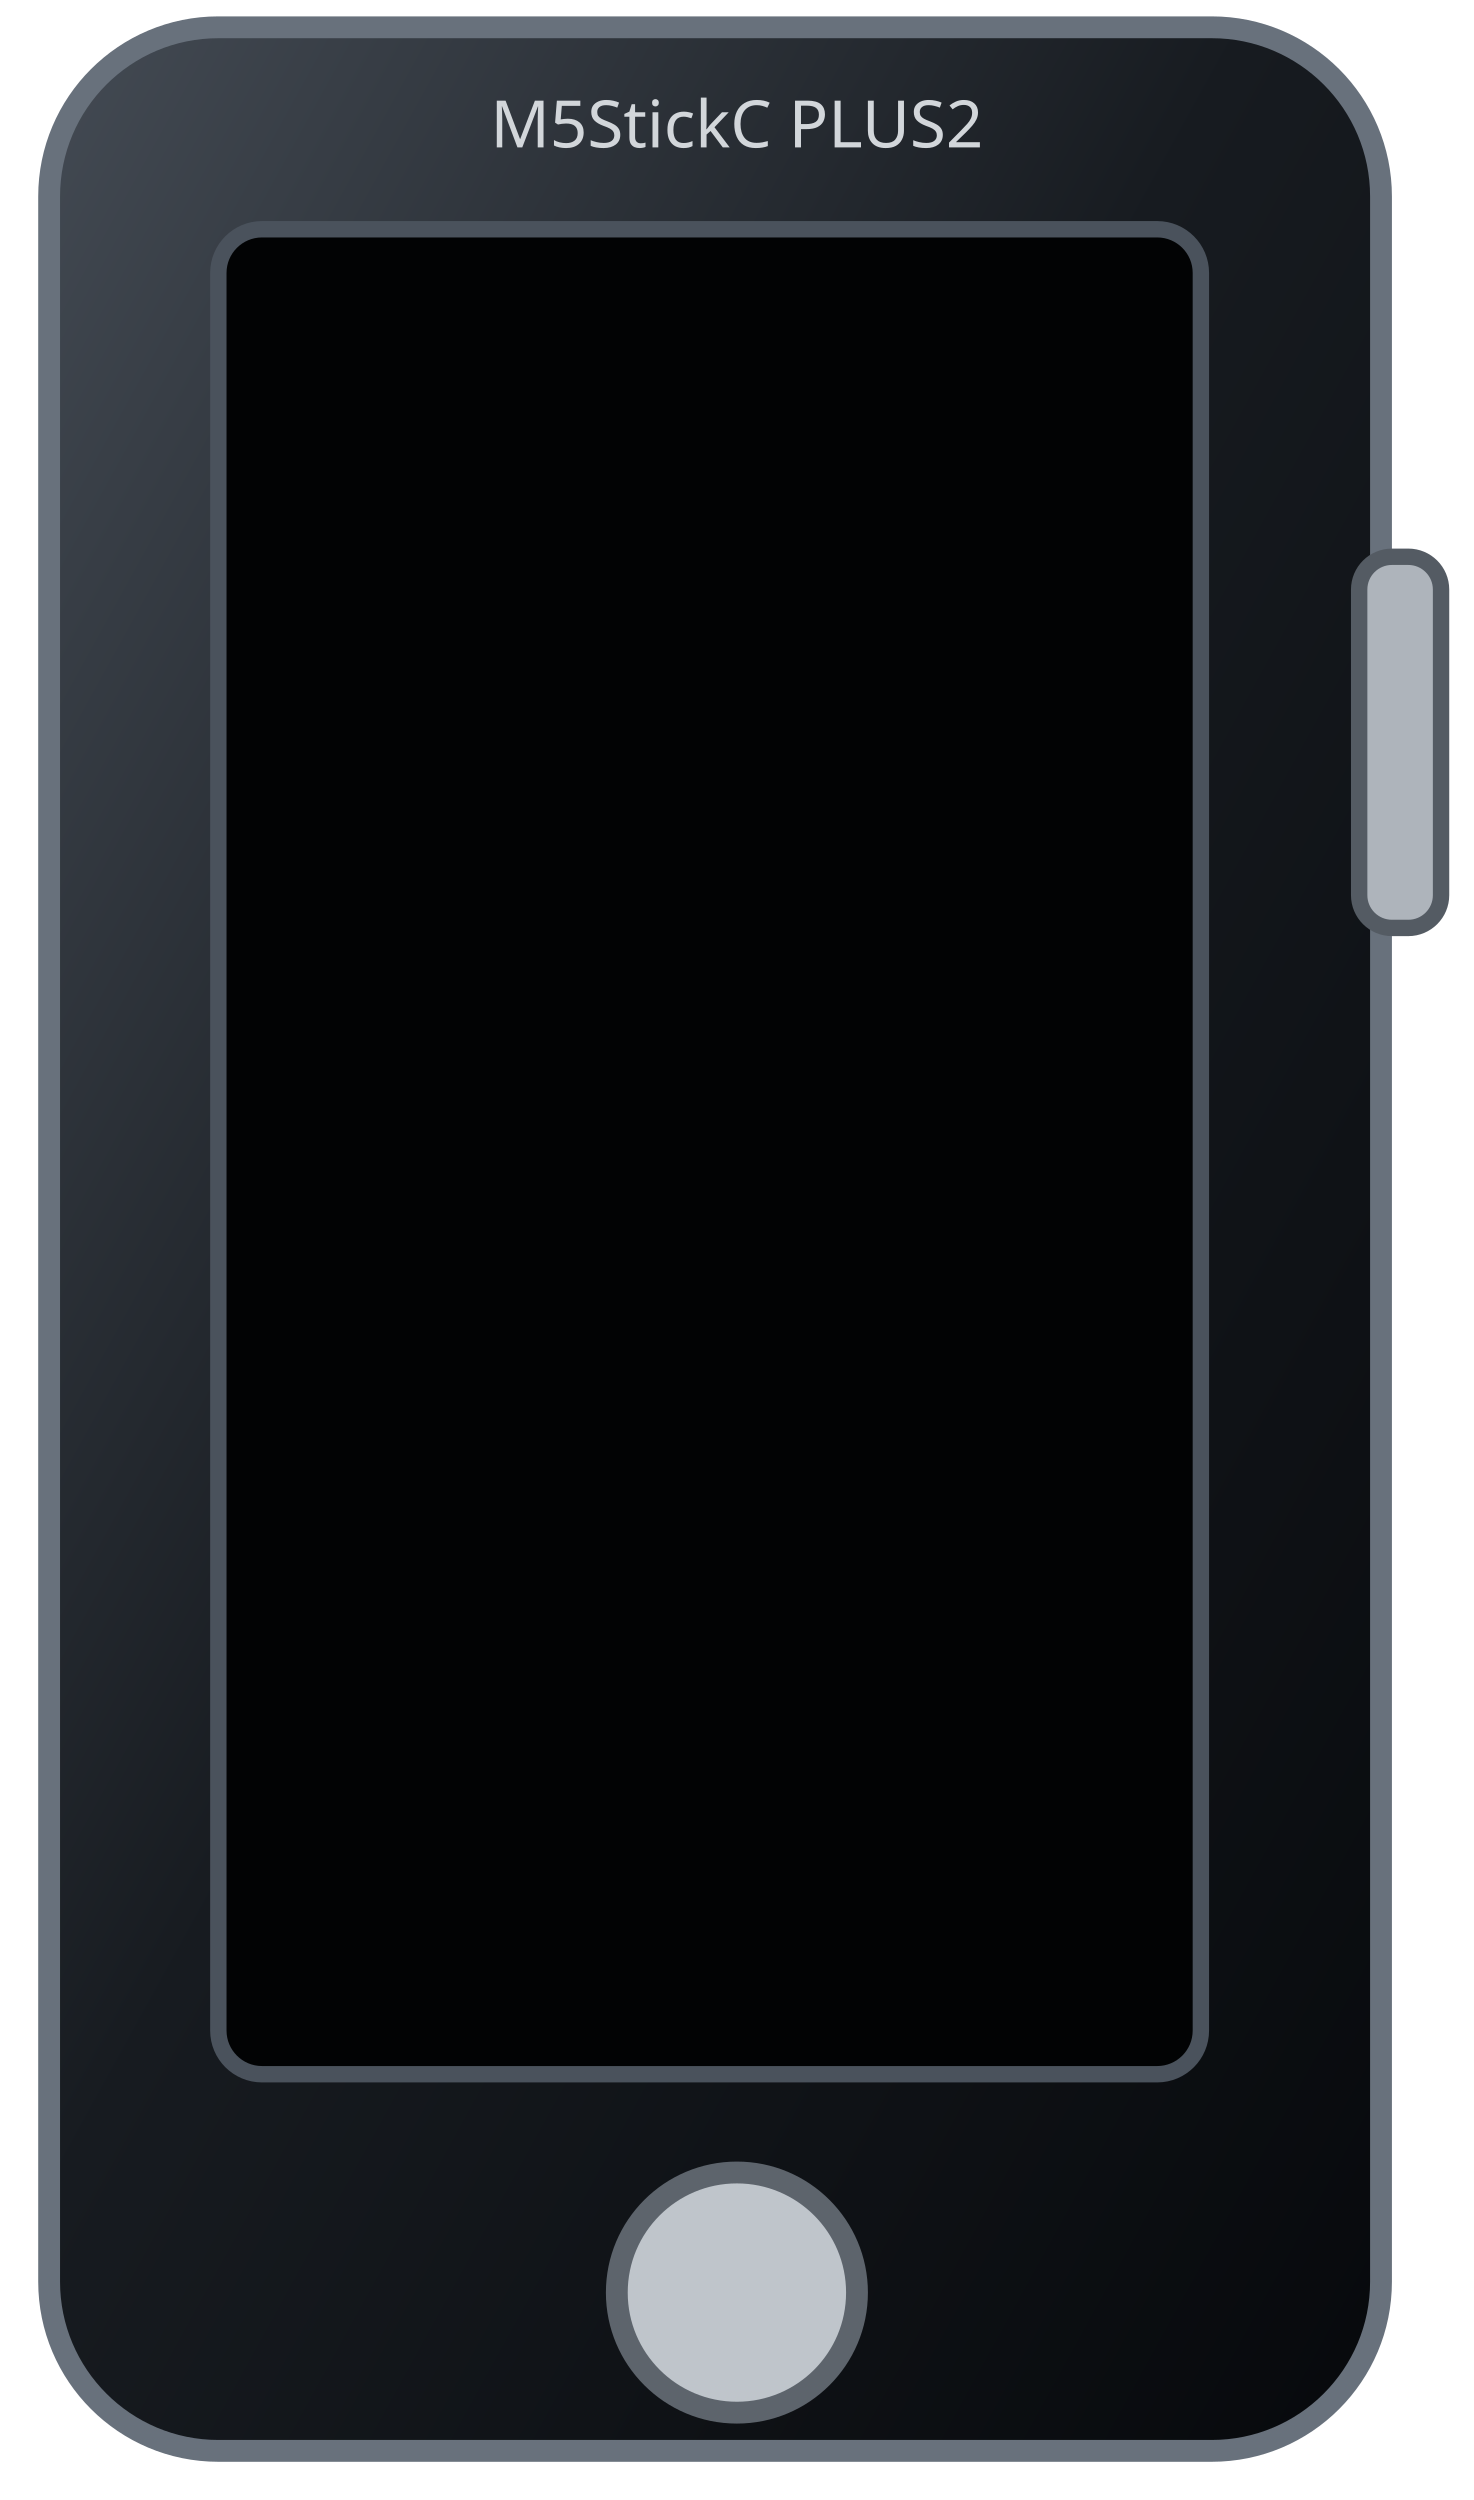
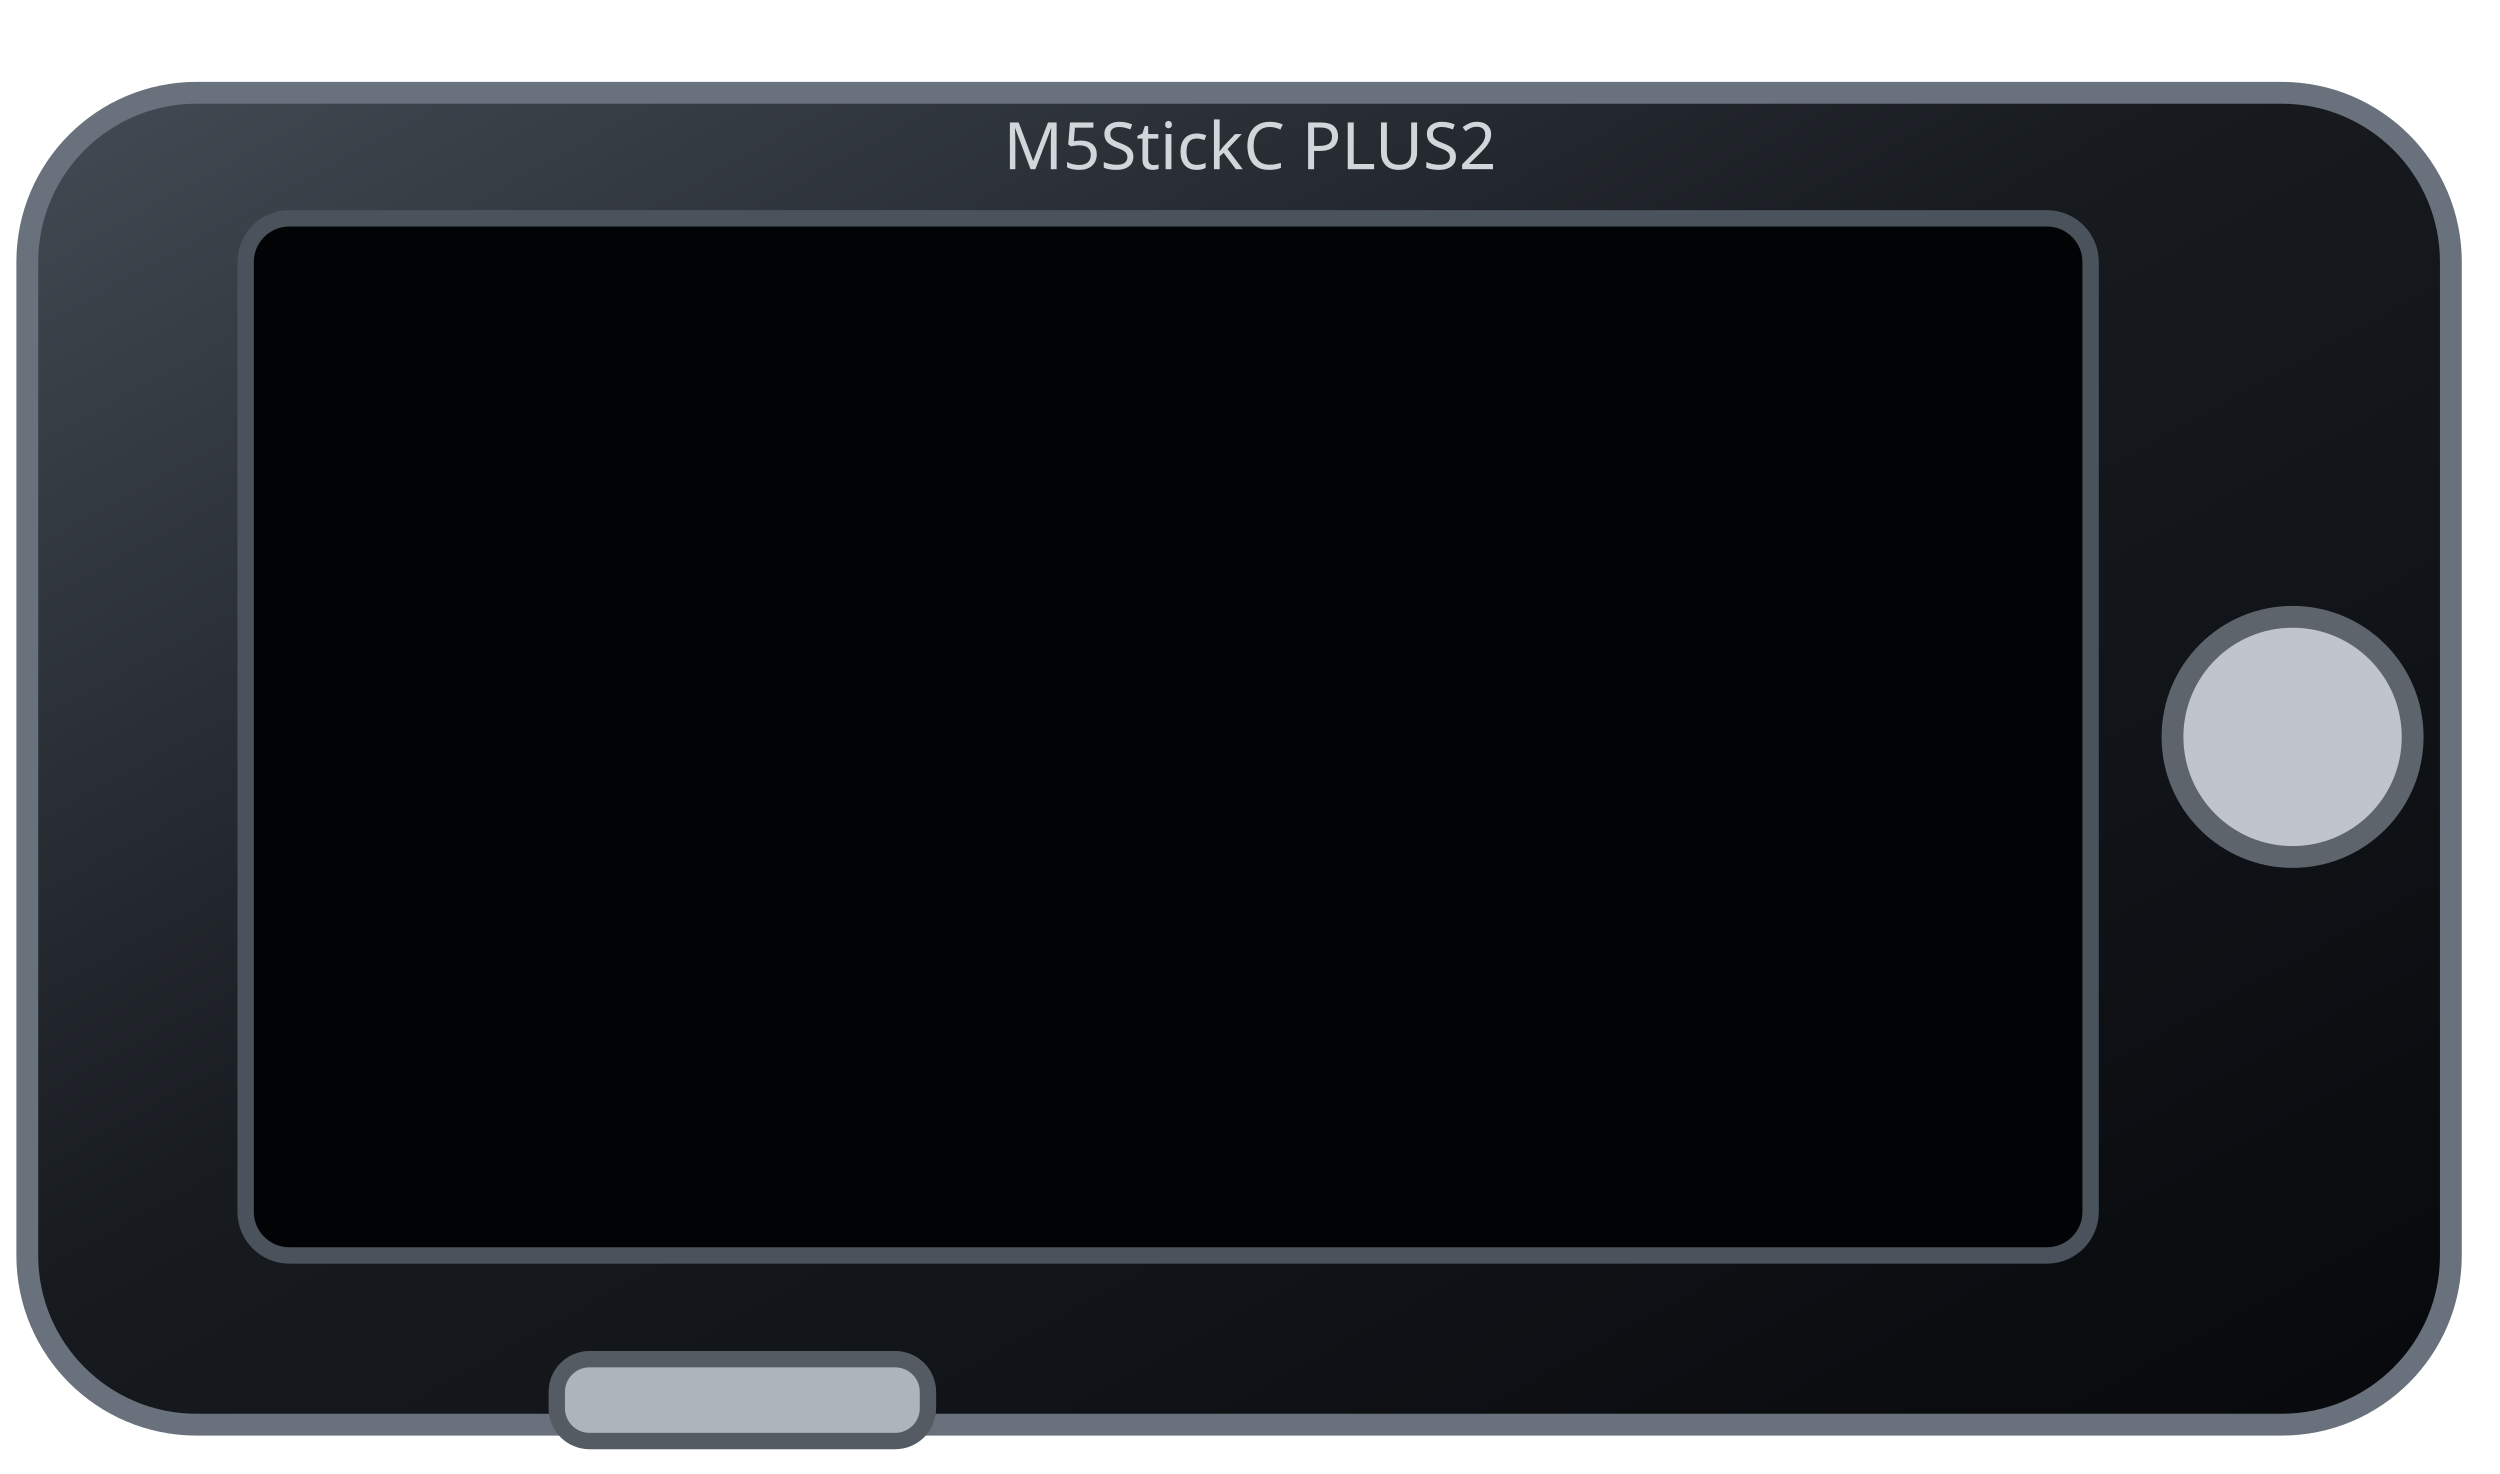
- <svg xmlns="http://www.w3.org/2000/svg" viewBox="0 0 270 458" role="img" aria-label="Корпус M5StickC Plus2">
+ <svg xmlns="http://www.w3.org/2000/svg" viewBox="0 0 458 270" role="img" aria-label="Корпус M5StickC Plus2 в альбомной ориентации">
  <defs>
    <linearGradient id="case" x1="0" x2="1" y1="0" y2="1">
      <stop stop-color="#444b54" />
      <stop offset=".45" stop-color="#171b20" />
      <stop offset="1" stop-color="#07090c" />
    </linearGradient>
  </defs>
-   <rect x="9" y="5" width="244" height="444" rx="31" fill="url(#case)" stroke="#68717c" stroke-width="4" />
-   <rect x="40" y="42" width="180" height="338" rx="8" fill="#020304" stroke="#4a525c" stroke-width="3" />
-   <circle cx="135" cy="420" r="22" fill="#bfc5cb" stroke="#5d646c" stroke-width="4" />
-   <rect x="249" y="102" width="15" height="68" rx="6" fill="#aeb4bb" stroke="#545b63" stroke-width="3" />
-   <text x="135" y="27" text-anchor="middle" fill="#d2d6da" font-family="sans-serif" font-size="12">M5StickC PLUS2</text>
+   <rect x="5" y="17" width="444" height="244" rx="31" fill="url(#case)" stroke="#68717c" stroke-width="4" />
+   <rect x="45" y="40" width="338" height="190" rx="8" fill="#020304" stroke="#4a525c" stroke-width="3" />
+   <circle cx="420" cy="135" r="22" fill="#bfc5cb" stroke="#5d646c" stroke-width="4" />
+   <rect x="102" y="249" width="68" height="15" rx="6" fill="#aeb4bb" stroke="#545b63" stroke-width="3" />
+   <text x="229" y="31" text-anchor="middle" fill="#d2d6da" font-family="sans-serif" font-size="12">M5StickC PLUS2</text>
</svg>
